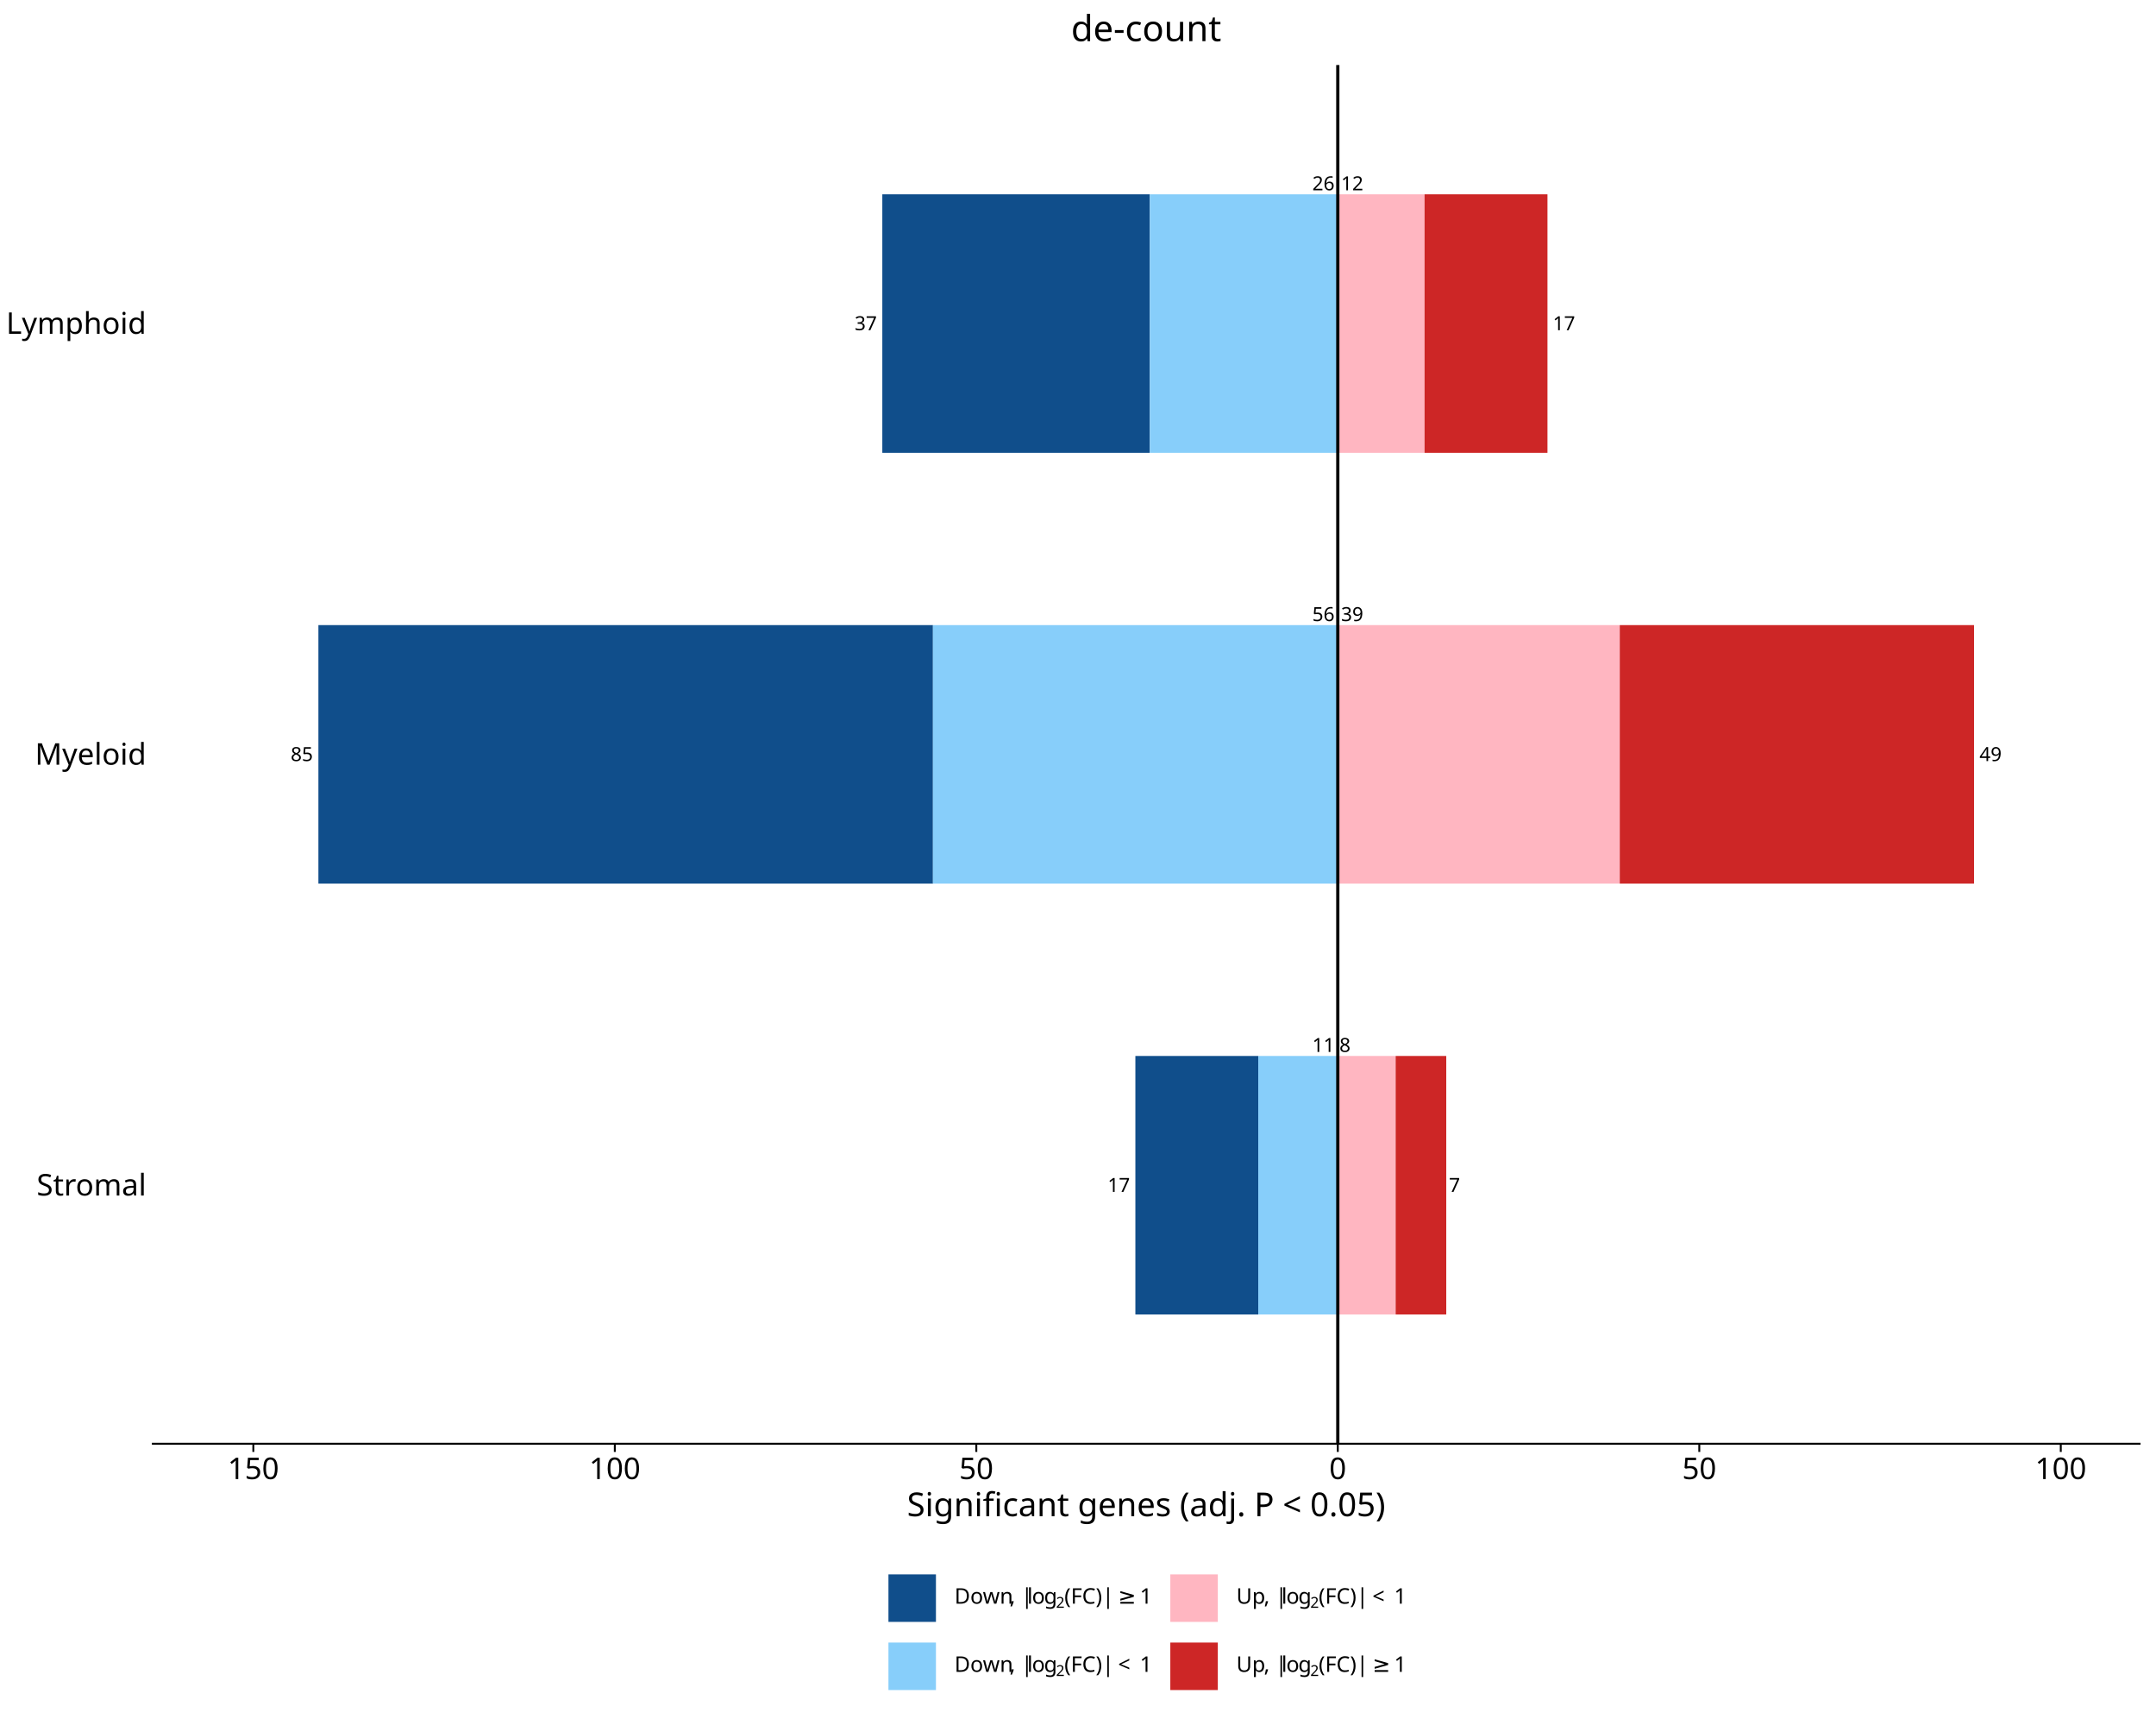
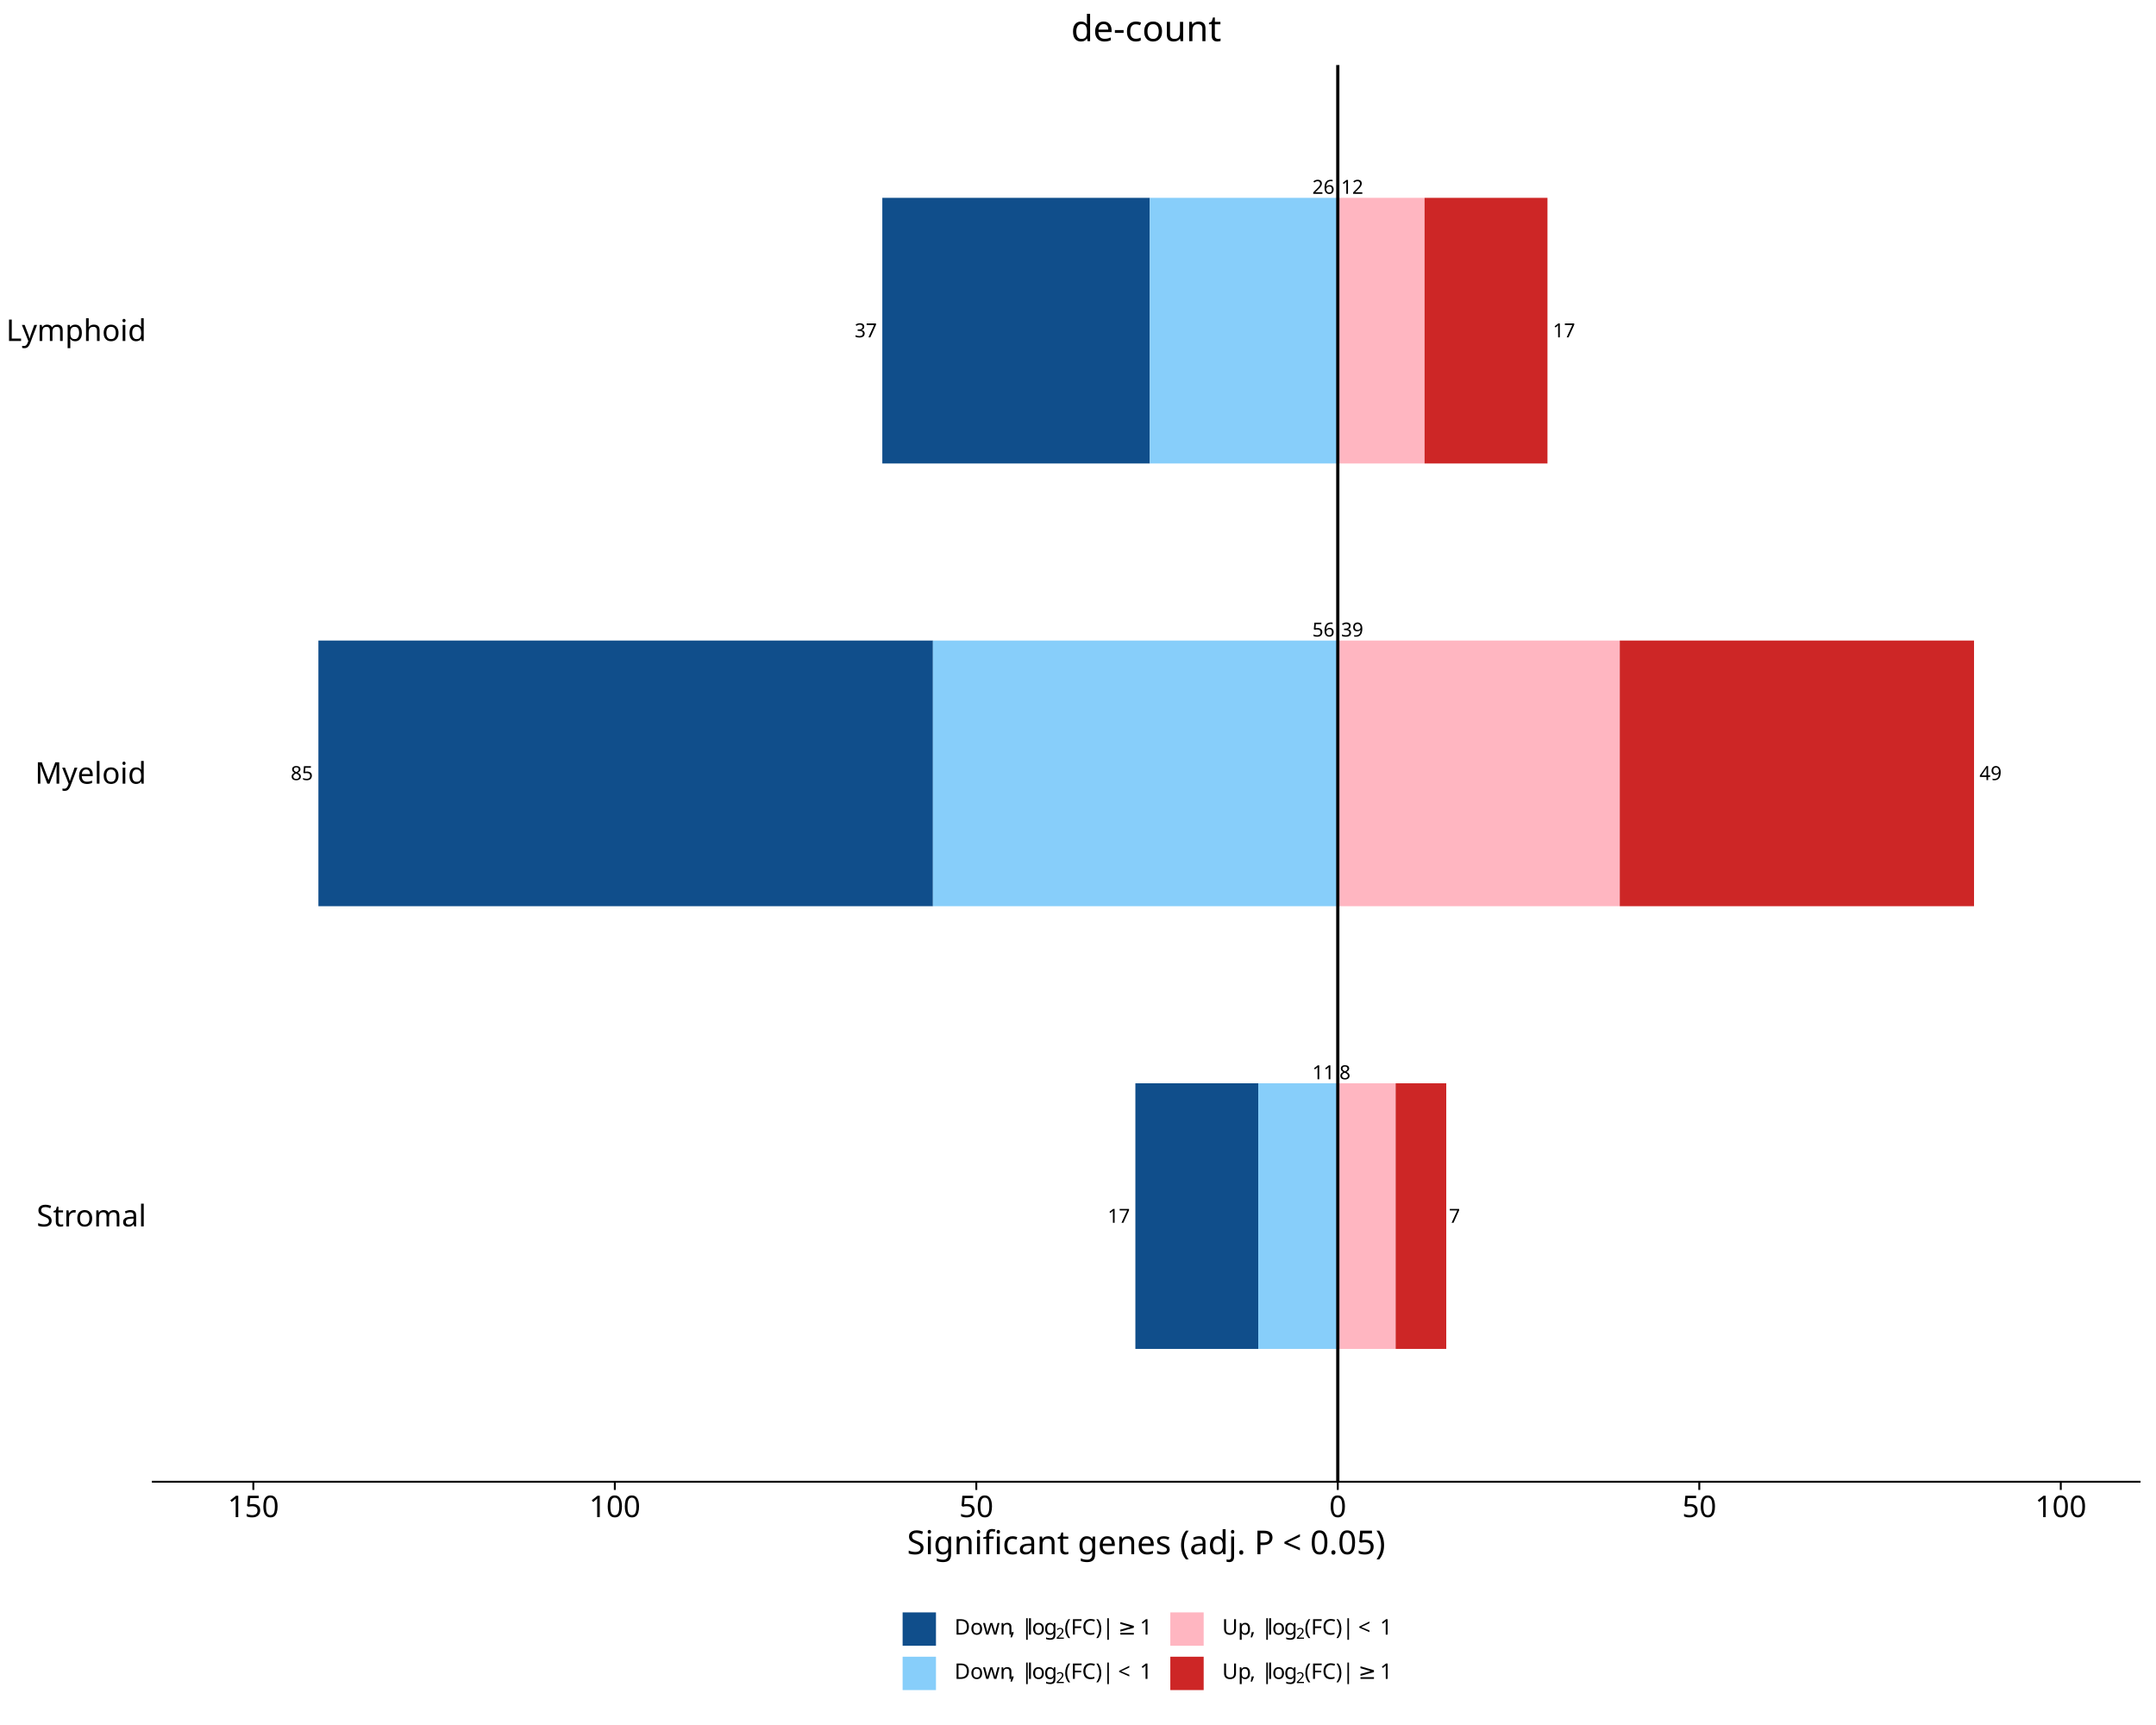
<svg xmlns="http://www.w3.org/2000/svg" class="svglite" data-engine-version="2.0" width="720.00pt" height="576.00pt" viewBox="0 0 720.00 576.00">
  <defs>
    <style type="text/css">
    .svglite line, .svglite polyline, .svglite polygon, .svglite path, .svglite rect, .svglite circle {
      fill: none;
      stroke: #000000;
      stroke-linecap: round;
      stroke-linejoin: round;
      stroke-miterlimit: 10.00;
    }
  </style>
  </defs>
  <rect width="100%" height="100%" style="stroke: none; fill: #FFFFFF;" />
  <defs>
    <clipPath id="cpMC4wMHw3MjAuMDB8MC4wMHw1NzYuMDA=">
      <rect x="0.00" y="0.00" width="720.00" height="576.00" />
    </clipPath>
  </defs>
  <g clip-path="url(#cpMC4wMHw3MjAuMDB8MC4wMHw1NzYuMDA=)">
    <rect x="0.00" y="0.00" width="720.00" height="576.00" style="stroke-width: 1.07; stroke: #FFFFFF; fill: #FFFFFF;" />
  </g>
  <defs>
-     <clipPath id="cpNTEuMDR8NzE0LjUyfDIxLjcxfDQ4Mi4wOA==">
-       <rect x="51.04" y="21.71" width="663.48" height="460.37" />
+     <clipPath id="cpNTEuMDR8NzE0LjUyfDIxLjcxfDQ5NC43Nw==">
+       <rect x="51.04" y="21.71" width="663.48" height="473.06" />
    </clipPath>
  </defs>
-   <g clip-path="url(#cpNTEuMDR8NzE0LjUyfDIxLjcxfDQ4Mi4wOA==)">
-     <rect x="51.04" y="21.71" width="663.48" height="460.37" style="stroke-width: 1.07; stroke: none; fill: #FFFFFF;" />
-     <rect x="294.65" y="64.87" width="89.33" height="86.32" style="stroke-width: 1.07; stroke: none; stroke-linecap: butt; stroke-linejoin: miter; fill: #104E8B;" />
-     <rect x="106.33" y="208.73" width="205.23" height="86.32" style="stroke-width: 1.07; stroke: none; stroke-linecap: butt; stroke-linejoin: miter; fill: #104E8B;" />
-     <rect x="379.16" y="352.60" width="41.05" height="86.32" style="stroke-width: 1.07; stroke: none; stroke-linecap: butt; stroke-linejoin: miter; fill: #104E8B;" />
-     <rect x="383.99" y="64.87" width="62.77" height="86.32" style="stroke-width: 1.07; stroke: none; stroke-linecap: butt; stroke-linejoin: miter; fill: #87CEFA;" />
-     <rect x="311.55" y="208.73" width="135.21" height="86.32" style="stroke-width: 1.07; stroke: none; stroke-linecap: butt; stroke-linejoin: miter; fill: #87CEFA;" />
-     <rect x="420.20" y="352.60" width="26.56" height="86.32" style="stroke-width: 1.07; stroke: none; stroke-linecap: butt; stroke-linejoin: miter; fill: #87CEFA;" />
-     <rect x="446.76" y="64.87" width="28.97" height="86.32" style="stroke-width: 1.07; stroke: none; stroke-linecap: butt; stroke-linejoin: miter; fill: #FFB6C1;" />
-     <rect x="446.76" y="208.73" width="94.16" height="86.32" style="stroke-width: 1.07; stroke: none; stroke-linecap: butt; stroke-linejoin: miter; fill: #FFB6C1;" />
-     <rect x="446.76" y="352.60" width="19.32" height="86.32" style="stroke-width: 1.07; stroke: none; stroke-linecap: butt; stroke-linejoin: miter; fill: #FFB6C1;" />
-     <rect x="475.73" y="64.87" width="41.05" height="86.32" style="stroke-width: 1.07; stroke: none; stroke-linecap: butt; stroke-linejoin: miter; fill: #CD2626;" />
-     <rect x="540.92" y="208.73" width="118.31" height="86.32" style="stroke-width: 1.07; stroke: none; stroke-linecap: butt; stroke-linejoin: miter; fill: #CD2626;" />
-     <rect x="466.08" y="352.60" width="16.90" height="86.32" style="stroke-width: 1.07; stroke: none; stroke-linecap: butt; stroke-linejoin: miter; fill: #CD2626;" />
-     <line x1="446.76" y1="482.08" x2="446.76" y2="21.71" style="stroke-width: 1.07; stroke-linecap: butt;" />
-     <text x="445.68" y="63.53" text-anchor="end" style="font-size: 6.50px; font-family: sans;" textLength="7.23px" lengthAdjust="spacingAndGlyphs">26</text>
-     <text x="445.68" y="207.39" text-anchor="end" style="font-size: 6.50px; font-family: sans;" textLength="7.23px" lengthAdjust="spacingAndGlyphs">56</text>
-     <text x="445.68" y="351.26" text-anchor="end" style="font-size: 6.50px; font-family: sans;" textLength="7.23px" lengthAdjust="spacingAndGlyphs">11</text>
-     <text x="447.85" y="63.53" style="font-size: 6.50px; font-family: sans;" textLength="7.23px" lengthAdjust="spacingAndGlyphs">12</text>
-     <text x="447.85" y="207.39" style="font-size: 6.50px; font-family: sans;" textLength="7.23px" lengthAdjust="spacingAndGlyphs">39</text>
-     <text x="447.30" y="351.26" style="font-size: 6.50px; font-family: sans;" textLength="3.62px" lengthAdjust="spacingAndGlyphs">8</text>
-     <text x="292.85" y="110.26" text-anchor="end" style="font-size: 6.50px; font-family: sans;" textLength="7.23px" lengthAdjust="spacingAndGlyphs">37</text>
-     <text x="104.52" y="254.13" text-anchor="end" style="font-size: 6.50px; font-family: sans;" textLength="7.23px" lengthAdjust="spacingAndGlyphs">85</text>
-     <text x="377.35" y="398.00" text-anchor="end" style="font-size: 6.50px; font-family: sans;" textLength="7.23px" lengthAdjust="spacingAndGlyphs">17</text>
-     <text x="518.59" y="110.26" style="font-size: 6.50px; font-family: sans;" textLength="7.23px" lengthAdjust="spacingAndGlyphs">17</text>
-     <text x="661.04" y="254.13" style="font-size: 6.50px; font-family: sans;" textLength="7.23px" lengthAdjust="spacingAndGlyphs">49</text>
-     <text x="483.88" y="398.00" style="font-size: 6.50px; font-family: sans;" textLength="3.62px" lengthAdjust="spacingAndGlyphs">7</text>
+   <g clip-path="url(#cpNTEuMDR8NzE0LjUyfDIxLjcxfDQ5NC43Nw==)">
+     <rect x="51.04" y="21.71" width="663.48" height="473.06" style="stroke-width: 1.07; stroke: none; fill: #FFFFFF;" />
+     <rect x="294.65" y="66.06" width="89.33" height="88.70" style="stroke-width: 1.07; stroke: none; stroke-linecap: butt; stroke-linejoin: miter; fill: #104E8B;" />
+     <rect x="106.33" y="213.89" width="205.23" height="88.70" style="stroke-width: 1.07; stroke: none; stroke-linecap: butt; stroke-linejoin: miter; fill: #104E8B;" />
+     <rect x="379.16" y="361.72" width="41.05" height="88.70" style="stroke-width: 1.07; stroke: none; stroke-linecap: butt; stroke-linejoin: miter; fill: #104E8B;" />
+     <rect x="383.99" y="66.06" width="62.77" height="88.70" style="stroke-width: 1.07; stroke: none; stroke-linecap: butt; stroke-linejoin: miter; fill: #87CEFA;" />
+     <rect x="311.55" y="213.89" width="135.21" height="88.70" style="stroke-width: 1.07; stroke: none; stroke-linecap: butt; stroke-linejoin: miter; fill: #87CEFA;" />
+     <rect x="420.20" y="361.72" width="26.56" height="88.70" style="stroke-width: 1.07; stroke: none; stroke-linecap: butt; stroke-linejoin: miter; fill: #87CEFA;" />
+     <rect x="446.76" y="66.06" width="28.97" height="88.70" style="stroke-width: 1.07; stroke: none; stroke-linecap: butt; stroke-linejoin: miter; fill: #FFB6C1;" />
+     <rect x="446.76" y="213.89" width="94.16" height="88.70" style="stroke-width: 1.07; stroke: none; stroke-linecap: butt; stroke-linejoin: miter; fill: #FFB6C1;" />
+     <rect x="446.76" y="361.72" width="19.32" height="88.70" style="stroke-width: 1.07; stroke: none; stroke-linecap: butt; stroke-linejoin: miter; fill: #FFB6C1;" />
+     <rect x="475.73" y="66.06" width="41.05" height="88.70" style="stroke-width: 1.07; stroke: none; stroke-linecap: butt; stroke-linejoin: miter; fill: #CD2626;" />
+     <rect x="540.92" y="213.89" width="118.31" height="88.70" style="stroke-width: 1.07; stroke: none; stroke-linecap: butt; stroke-linejoin: miter; fill: #CD2626;" />
+     <rect x="466.08" y="361.72" width="16.90" height="88.70" style="stroke-width: 1.07; stroke: none; stroke-linecap: butt; stroke-linejoin: miter; fill: #CD2626;" />
+     <line x1="446.76" y1="494.77" x2="446.76" y2="21.71" style="stroke-width: 1.07; stroke-linecap: butt;" />
+     <text x="445.68" y="64.72" text-anchor="end" style="font-size: 6.50px; font-family: sans;" textLength="7.23px" lengthAdjust="spacingAndGlyphs">26</text>
+     <text x="445.68" y="212.55" text-anchor="end" style="font-size: 6.50px; font-family: sans;" textLength="7.23px" lengthAdjust="spacingAndGlyphs">56</text>
+     <text x="445.68" y="360.38" text-anchor="end" style="font-size: 6.50px; font-family: sans;" textLength="7.23px" lengthAdjust="spacingAndGlyphs">11</text>
+     <text x="447.85" y="64.72" style="font-size: 6.50px; font-family: sans;" textLength="7.23px" lengthAdjust="spacingAndGlyphs">12</text>
+     <text x="447.85" y="212.55" style="font-size: 6.50px; font-family: sans;" textLength="7.23px" lengthAdjust="spacingAndGlyphs">39</text>
+     <text x="447.30" y="360.38" style="font-size: 6.50px; font-family: sans;" textLength="3.62px" lengthAdjust="spacingAndGlyphs">8</text>
+     <text x="292.85" y="112.64" text-anchor="end" style="font-size: 6.50px; font-family: sans;" textLength="7.23px" lengthAdjust="spacingAndGlyphs">37</text>
+     <text x="104.52" y="260.48" text-anchor="end" style="font-size: 6.50px; font-family: sans;" textLength="7.23px" lengthAdjust="spacingAndGlyphs">85</text>
+     <text x="377.35" y="408.31" text-anchor="end" style="font-size: 6.50px; font-family: sans;" textLength="7.23px" lengthAdjust="spacingAndGlyphs">17</text>
+     <text x="518.59" y="112.64" style="font-size: 6.50px; font-family: sans;" textLength="7.23px" lengthAdjust="spacingAndGlyphs">17</text>
+     <text x="661.04" y="260.48" style="font-size: 6.50px; font-family: sans;" textLength="7.23px" lengthAdjust="spacingAndGlyphs">49</text>
+     <text x="483.88" y="408.31" style="font-size: 6.50px; font-family: sans;" textLength="3.62px" lengthAdjust="spacingAndGlyphs">7</text>
  </g>
  <g clip-path="url(#cpMC4wMHw3MjAuMDB8MC4wMHw1NzYuMDA=)">
-     <text x="48.85" y="399.20" text-anchor="end" style="font-size: 10.00px; font-family: sans;" textLength="34.46px" lengthAdjust="spacingAndGlyphs">Stromal</text>
-     <text x="48.85" y="255.34" text-anchor="end" style="font-size: 10.00px; font-family: sans;" textLength="34.46px" lengthAdjust="spacingAndGlyphs">Myeloid</text>
-     <text x="48.85" y="111.47" text-anchor="end" style="font-size: 10.00px; font-family: sans;" textLength="43.37px" lengthAdjust="spacingAndGlyphs">Lymphoid</text>
-     <polyline points="51.04,482.08 714.52,482.08 " style="stroke-width: 0.64; stroke-linecap: square;" />
-     <polyline points="84.60,484.82 84.60,482.08 " style="stroke-width: 0.64; stroke-linecap: butt;" />
-     <polyline points="205.32,484.82 205.32,482.08 " style="stroke-width: 0.64; stroke-linecap: butt;" />
-     <polyline points="326.04,484.82 326.04,482.08 " style="stroke-width: 0.64; stroke-linecap: butt;" />
-     <polyline points="446.76,484.82 446.76,482.08 " style="stroke-width: 0.64; stroke-linecap: butt;" />
-     <polyline points="567.48,484.82 567.48,482.08 " style="stroke-width: 0.64; stroke-linecap: butt;" />
-     <polyline points="688.20,484.82 688.20,482.08 " style="stroke-width: 0.64; stroke-linecap: butt;" />
-     <text x="84.60" y="493.89" text-anchor="middle" style="font-size: 10.00px; font-family: sans;" textLength="16.69px" lengthAdjust="spacingAndGlyphs">150</text>
-     <text x="205.32" y="493.89" text-anchor="middle" style="font-size: 10.00px; font-family: sans;" textLength="16.69px" lengthAdjust="spacingAndGlyphs">100</text>
-     <text x="326.04" y="493.89" text-anchor="middle" style="font-size: 10.00px; font-family: sans;" textLength="11.12px" lengthAdjust="spacingAndGlyphs">50</text>
-     <text x="446.76" y="493.89" text-anchor="middle" style="font-size: 10.00px; font-family: sans;" textLength="5.56px" lengthAdjust="spacingAndGlyphs">0</text>
-     <text x="567.48" y="493.89" text-anchor="middle" style="font-size: 10.00px; font-family: sans;" textLength="11.12px" lengthAdjust="spacingAndGlyphs">50</text>
-     <text x="688.20" y="493.89" text-anchor="middle" style="font-size: 10.00px; font-family: sans;" textLength="16.69px" lengthAdjust="spacingAndGlyphs">100</text>
-     <text x="382.78" y="506.28" text-anchor="middle" style="font-size: 11.00px; font-family: sans;" textLength="156.25px" lengthAdjust="spacingAndGlyphs">Significant genes (adj. P &lt; 0.05)</text>
-     <rect x="290.51" y="519.52" width="184.53" height="51.00" style="stroke-width: 1.07; stroke: none; fill: #FFFFFF;" />
-     <rect x="295.99" y="525.00" width="17.28" height="17.28" style="stroke-width: 1.07; stroke: none; fill: #FFFFFF;" />
-     <rect x="296.70" y="525.71" width="15.86" height="15.86" style="stroke-width: 1.07; stroke: none; stroke-linecap: butt; stroke-linejoin: miter; fill: #104E8B;" />
-     <rect x="295.99" y="547.76" width="17.28" height="17.28" style="stroke-width: 1.07; stroke: none; fill: #FFFFFF;" />
-     <rect x="296.70" y="548.47" width="15.86" height="15.86" style="stroke-width: 1.07; stroke: none; stroke-linecap: butt; stroke-linejoin: miter; fill: #87CEFA;" />
-     <rect x="390.12" y="525.00" width="17.28" height="17.28" style="stroke-width: 1.07; stroke: none; fill: #FFFFFF;" />
-     <rect x="390.83" y="525.71" width="15.86" height="15.86" style="stroke-width: 1.07; stroke: none; stroke-linecap: butt; stroke-linejoin: miter; fill: #FFB6C1;" />
-     <rect x="390.12" y="547.76" width="17.28" height="17.28" style="stroke-width: 1.07; stroke: none; fill: #FFFFFF;" />
-     <rect x="390.83" y="548.47" width="15.86" height="15.86" style="stroke-width: 1.07; stroke: none; stroke-linecap: butt; stroke-linejoin: miter; fill: #CD2626;" />
-     <text x="318.75" y="535.49" style="font-size: 7.20px; font-family: sans;" textLength="18.41px" lengthAdjust="spacingAndGlyphs">Down</text>
-     <text x="337.16" y="535.49" style="font-size: 7.20px; font-family: sans;" textLength="5.87px" lengthAdjust="spacingAndGlyphs">, |</text>
-     <text x="343.03" y="535.49" style="font-size: 7.20px; font-family: sans;" textLength="1.60px" lengthAdjust="spacingAndGlyphs">l</text>
-     <text x="344.63" y="535.49" style="font-size: 7.20px; font-family: sans;" textLength="4.00px" lengthAdjust="spacingAndGlyphs">o</text>
-     <text x="348.64" y="535.49" style="font-size: 7.20px; font-family: sans;" textLength="4.00px" lengthAdjust="spacingAndGlyphs">g</text>
-     <text x="352.64" y="536.88" style="font-size: 5.04px; font-family: sans;" textLength="2.80px" lengthAdjust="spacingAndGlyphs">2</text>
-     <text x="355.45" y="535.49" style="font-size: 7.20px; font-family: sans;" textLength="16.26px" lengthAdjust="spacingAndGlyphs">(FC)|</text>
-     <text x="373.38" y="535.49" style="font-size: 7.20px; font-family: sans;" textLength="5.59px" lengthAdjust="spacingAndGlyphs">≥</text>
-     <text x="380.64" y="535.49" style="font-size: 7.20px; font-family: sans;" textLength="4.00px" lengthAdjust="spacingAndGlyphs">1</text>
-     <text x="318.75" y="558.25" style="font-size: 7.20px; font-family: sans;" textLength="18.41px" lengthAdjust="spacingAndGlyphs">Down</text>
-     <text x="337.16" y="558.25" style="font-size: 7.20px; font-family: sans;" textLength="5.87px" lengthAdjust="spacingAndGlyphs">, |</text>
-     <text x="343.03" y="558.25" style="font-size: 7.20px; font-family: sans;" textLength="1.60px" lengthAdjust="spacingAndGlyphs">l</text>
-     <text x="344.63" y="558.25" style="font-size: 7.20px; font-family: sans;" textLength="4.00px" lengthAdjust="spacingAndGlyphs">o</text>
-     <text x="348.64" y="558.25" style="font-size: 7.20px; font-family: sans;" textLength="4.00px" lengthAdjust="spacingAndGlyphs">g</text>
-     <text x="352.64" y="559.64" style="font-size: 5.04px; font-family: sans;" textLength="2.80px" lengthAdjust="spacingAndGlyphs">2</text>
-     <text x="355.45" y="558.25" style="font-size: 7.20px; font-family: sans;" textLength="16.26px" lengthAdjust="spacingAndGlyphs">(FC)|</text>
-     <text x="373.38" y="558.25" style="font-size: 7.20px; font-family: sans;" textLength="5.59px" lengthAdjust="spacingAndGlyphs">&lt;</text>
-     <text x="380.63" y="558.25" style="font-size: 7.20px; font-family: sans;" textLength="4.00px" lengthAdjust="spacingAndGlyphs">1</text>
-     <text x="412.88" y="535.49" style="font-size: 7.20px; font-family: sans;" textLength="9.21px" lengthAdjust="spacingAndGlyphs">Up</text>
-     <text x="422.09" y="535.49" style="font-size: 7.20px; font-family: sans;" textLength="5.87px" lengthAdjust="spacingAndGlyphs">, |</text>
-     <text x="427.96" y="535.49" style="font-size: 7.20px; font-family: sans;" textLength="1.60px" lengthAdjust="spacingAndGlyphs">l</text>
-     <text x="429.56" y="535.49" style="font-size: 7.20px; font-family: sans;" textLength="4.00px" lengthAdjust="spacingAndGlyphs">o</text>
-     <text x="433.56" y="535.49" style="font-size: 7.20px; font-family: sans;" textLength="4.00px" lengthAdjust="spacingAndGlyphs">g</text>
-     <text x="437.57" y="536.88" style="font-size: 5.04px; font-family: sans;" textLength="2.80px" lengthAdjust="spacingAndGlyphs">2</text>
-     <text x="440.37" y="535.49" style="font-size: 7.20px; font-family: sans;" textLength="16.26px" lengthAdjust="spacingAndGlyphs">(FC)|</text>
-     <text x="458.30" y="535.49" style="font-size: 7.20px; font-family: sans;" textLength="5.59px" lengthAdjust="spacingAndGlyphs">&lt;</text>
-     <text x="465.56" y="535.49" style="font-size: 7.20px; font-family: sans;" textLength="4.00px" lengthAdjust="spacingAndGlyphs">1</text>
-     <text x="412.88" y="558.25" style="font-size: 7.20px; font-family: sans;" textLength="9.21px" lengthAdjust="spacingAndGlyphs">Up</text>
-     <text x="422.09" y="558.25" style="font-size: 7.20px; font-family: sans;" textLength="5.87px" lengthAdjust="spacingAndGlyphs">, |</text>
-     <text x="427.96" y="558.25" style="font-size: 7.20px; font-family: sans;" textLength="1.60px" lengthAdjust="spacingAndGlyphs">l</text>
-     <text x="429.56" y="558.25" style="font-size: 7.20px; font-family: sans;" textLength="4.00px" lengthAdjust="spacingAndGlyphs">o</text>
-     <text x="433.56" y="558.25" style="font-size: 7.20px; font-family: sans;" textLength="4.00px" lengthAdjust="spacingAndGlyphs">g</text>
-     <text x="437.57" y="559.64" style="font-size: 5.04px; font-family: sans;" textLength="2.80px" lengthAdjust="spacingAndGlyphs">2</text>
-     <text x="440.37" y="558.25" style="font-size: 7.20px; font-family: sans;" textLength="16.26px" lengthAdjust="spacingAndGlyphs">(FC)|</text>
-     <text x="458.30" y="558.25" style="font-size: 7.20px; font-family: sans;" textLength="5.59px" lengthAdjust="spacingAndGlyphs">≥</text>
-     <text x="465.56" y="558.25" style="font-size: 7.20px; font-family: sans;" textLength="4.00px" lengthAdjust="spacingAndGlyphs">1</text>
+     <text x="48.85" y="409.51" text-anchor="end" style="font-size: 10.00px; font-family: sans;" textLength="34.46px" lengthAdjust="spacingAndGlyphs">Stromal</text>
+     <text x="48.85" y="261.68" text-anchor="end" style="font-size: 10.00px; font-family: sans;" textLength="34.46px" lengthAdjust="spacingAndGlyphs">Myeloid</text>
+     <text x="48.85" y="113.85" text-anchor="end" style="font-size: 10.00px; font-family: sans;" textLength="43.37px" lengthAdjust="spacingAndGlyphs">Lymphoid</text>
+     <polyline points="51.04,494.77 714.52,494.77 " style="stroke-width: 0.64; stroke-linecap: square;" />
+     <polyline points="84.60,497.51 84.60,494.77 " style="stroke-width: 0.64; stroke-linecap: butt;" />
+     <polyline points="205.32,497.51 205.32,494.77 " style="stroke-width: 0.64; stroke-linecap: butt;" />
+     <polyline points="326.04,497.51 326.04,494.77 " style="stroke-width: 0.64; stroke-linecap: butt;" />
+     <polyline points="446.76,497.51 446.76,494.77 " style="stroke-width: 0.64; stroke-linecap: butt;" />
+     <polyline points="567.48,497.51 567.48,494.77 " style="stroke-width: 0.64; stroke-linecap: butt;" />
+     <polyline points="688.20,497.51 688.20,494.77 " style="stroke-width: 0.64; stroke-linecap: butt;" />
+     <text x="84.60" y="506.59" text-anchor="middle" style="font-size: 10.00px; font-family: sans;" textLength="16.69px" lengthAdjust="spacingAndGlyphs">150</text>
+     <text x="205.32" y="506.59" text-anchor="middle" style="font-size: 10.00px; font-family: sans;" textLength="16.69px" lengthAdjust="spacingAndGlyphs">100</text>
+     <text x="326.04" y="506.59" text-anchor="middle" style="font-size: 10.00px; font-family: sans;" textLength="11.12px" lengthAdjust="spacingAndGlyphs">50</text>
+     <text x="446.76" y="506.59" text-anchor="middle" style="font-size: 10.00px; font-family: sans;" textLength="5.56px" lengthAdjust="spacingAndGlyphs">0</text>
+     <text x="567.48" y="506.59" text-anchor="middle" style="font-size: 10.00px; font-family: sans;" textLength="11.12px" lengthAdjust="spacingAndGlyphs">50</text>
+     <text x="688.20" y="506.59" text-anchor="middle" style="font-size: 10.00px; font-family: sans;" textLength="16.69px" lengthAdjust="spacingAndGlyphs">100</text>
+     <text x="382.78" y="518.97" text-anchor="middle" style="font-size: 11.00px; font-family: sans;" textLength="156.25px" lengthAdjust="spacingAndGlyphs">Significant genes (adj. P &lt; 0.05)</text>
+     <rect x="295.24" y="532.21" width="175.08" height="38.31" style="stroke-width: 1.07; stroke: none; fill: #FFFFFF;" />
+     <rect x="300.72" y="537.69" width="12.55" height="12.55" style="stroke-width: 1.07; stroke: none; fill: #FFFFFF;" />
+     <rect x="301.43" y="538.40" width="11.14" height="11.14" style="stroke-width: 1.07; stroke: none; stroke-linecap: butt; stroke-linejoin: miter; fill: #104E8B;" />
+     <rect x="300.72" y="552.49" width="12.55" height="12.55" style="stroke-width: 1.07; stroke: none; fill: #FFFFFF;" />
+     <rect x="301.43" y="553.20" width="11.14" height="11.14" style="stroke-width: 1.07; stroke: none; stroke-linecap: butt; stroke-linejoin: miter; fill: #87CEFA;" />
+     <rect x="390.12" y="537.69" width="12.55" height="12.55" style="stroke-width: 1.07; stroke: none; fill: #FFFFFF;" />
+     <rect x="390.83" y="538.40" width="11.14" height="11.14" style="stroke-width: 1.07; stroke: none; stroke-linecap: butt; stroke-linejoin: miter; fill: #FFB6C1;" />
+     <rect x="390.12" y="552.49" width="12.55" height="12.55" style="stroke-width: 1.07; stroke: none; fill: #FFFFFF;" />
+     <rect x="390.83" y="553.20" width="11.14" height="11.14" style="stroke-width: 1.07; stroke: none; stroke-linecap: butt; stroke-linejoin: miter; fill: #CD2626;" />
+     <text x="318.75" y="545.82" style="font-size: 7.20px; font-family: sans;" textLength="18.41px" lengthAdjust="spacingAndGlyphs">Down</text>
+     <text x="337.16" y="545.82" style="font-size: 7.20px; font-family: sans;" textLength="5.87px" lengthAdjust="spacingAndGlyphs">, |</text>
+     <text x="343.03" y="545.82" style="font-size: 7.20px; font-family: sans;" textLength="1.60px" lengthAdjust="spacingAndGlyphs">l</text>
+     <text x="344.63" y="545.82" style="font-size: 7.20px; font-family: sans;" textLength="4.00px" lengthAdjust="spacingAndGlyphs">o</text>
+     <text x="348.64" y="545.82" style="font-size: 7.20px; font-family: sans;" textLength="4.00px" lengthAdjust="spacingAndGlyphs">g</text>
+     <text x="352.64" y="547.21" style="font-size: 5.04px; font-family: sans;" textLength="2.80px" lengthAdjust="spacingAndGlyphs">2</text>
+     <text x="355.45" y="545.82" style="font-size: 7.20px; font-family: sans;" textLength="16.26px" lengthAdjust="spacingAndGlyphs">(FC)|</text>
+     <text x="373.38" y="545.82" style="font-size: 7.20px; font-family: sans;" textLength="5.59px" lengthAdjust="spacingAndGlyphs">≥</text>
+     <text x="380.64" y="545.82" style="font-size: 7.20px; font-family: sans;" textLength="4.00px" lengthAdjust="spacingAndGlyphs">1</text>
+     <text x="318.75" y="560.61" style="font-size: 7.20px; font-family: sans;" textLength="18.41px" lengthAdjust="spacingAndGlyphs">Down</text>
+     <text x="337.16" y="560.61" style="font-size: 7.20px; font-family: sans;" textLength="5.87px" lengthAdjust="spacingAndGlyphs">, |</text>
+     <text x="343.03" y="560.61" style="font-size: 7.20px; font-family: sans;" textLength="1.60px" lengthAdjust="spacingAndGlyphs">l</text>
+     <text x="344.63" y="560.61" style="font-size: 7.20px; font-family: sans;" textLength="4.00px" lengthAdjust="spacingAndGlyphs">o</text>
+     <text x="348.64" y="560.61" style="font-size: 7.20px; font-family: sans;" textLength="4.00px" lengthAdjust="spacingAndGlyphs">g</text>
+     <text x="352.64" y="562.00" style="font-size: 5.04px; font-family: sans;" textLength="2.80px" lengthAdjust="spacingAndGlyphs">2</text>
+     <text x="355.45" y="560.61" style="font-size: 7.20px; font-family: sans;" textLength="16.26px" lengthAdjust="spacingAndGlyphs">(FC)|</text>
+     <text x="373.38" y="560.61" style="font-size: 7.20px; font-family: sans;" textLength="5.59px" lengthAdjust="spacingAndGlyphs">&lt;</text>
+     <text x="380.63" y="560.61" style="font-size: 7.20px; font-family: sans;" textLength="4.00px" lengthAdjust="spacingAndGlyphs">1</text>
+     <text x="408.15" y="545.82" style="font-size: 7.20px; font-family: sans;" textLength="9.21px" lengthAdjust="spacingAndGlyphs">Up</text>
+     <text x="417.36" y="545.82" style="font-size: 7.20px; font-family: sans;" textLength="5.87px" lengthAdjust="spacingAndGlyphs">, |</text>
+     <text x="423.23" y="545.82" style="font-size: 7.20px; font-family: sans;" textLength="1.60px" lengthAdjust="spacingAndGlyphs">l</text>
+     <text x="424.83" y="545.82" style="font-size: 7.20px; font-family: sans;" textLength="4.00px" lengthAdjust="spacingAndGlyphs">o</text>
+     <text x="428.83" y="545.82" style="font-size: 7.20px; font-family: sans;" textLength="4.00px" lengthAdjust="spacingAndGlyphs">g</text>
+     <text x="432.84" y="547.21" style="font-size: 5.04px; font-family: sans;" textLength="2.80px" lengthAdjust="spacingAndGlyphs">2</text>
+     <text x="435.64" y="545.82" style="font-size: 7.20px; font-family: sans;" textLength="16.26px" lengthAdjust="spacingAndGlyphs">(FC)|</text>
+     <text x="453.57" y="545.82" style="font-size: 7.20px; font-family: sans;" textLength="5.59px" lengthAdjust="spacingAndGlyphs">&lt;</text>
+     <text x="460.83" y="545.82" style="font-size: 7.20px; font-family: sans;" textLength="4.00px" lengthAdjust="spacingAndGlyphs">1</text>
+     <text x="408.15" y="560.61" style="font-size: 7.20px; font-family: sans;" textLength="9.21px" lengthAdjust="spacingAndGlyphs">Up</text>
+     <text x="417.36" y="560.61" style="font-size: 7.20px; font-family: sans;" textLength="5.87px" lengthAdjust="spacingAndGlyphs">, |</text>
+     <text x="423.23" y="560.61" style="font-size: 7.20px; font-family: sans;" textLength="1.60px" lengthAdjust="spacingAndGlyphs">l</text>
+     <text x="424.83" y="560.61" style="font-size: 7.20px; font-family: sans;" textLength="4.00px" lengthAdjust="spacingAndGlyphs">o</text>
+     <text x="428.83" y="560.61" style="font-size: 7.20px; font-family: sans;" textLength="4.00px" lengthAdjust="spacingAndGlyphs">g</text>
+     <text x="432.84" y="562.00" style="font-size: 5.04px; font-family: sans;" textLength="2.80px" lengthAdjust="spacingAndGlyphs">2</text>
+     <text x="435.64" y="560.61" style="font-size: 7.20px; font-family: sans;" textLength="16.26px" lengthAdjust="spacingAndGlyphs">(FC)|</text>
+     <text x="453.57" y="560.61" style="font-size: 7.20px; font-family: sans;" textLength="5.59px" lengthAdjust="spacingAndGlyphs">≥</text>
+     <text x="460.84" y="560.61" style="font-size: 7.20px; font-family: sans;" textLength="4.00px" lengthAdjust="spacingAndGlyphs">1</text>
    <text x="382.78" y="13.74" text-anchor="middle" style="font-size: 12.00px; font-family: sans;" textLength="46.71px" lengthAdjust="spacingAndGlyphs">de-count</text>
  </g>
</svg>
